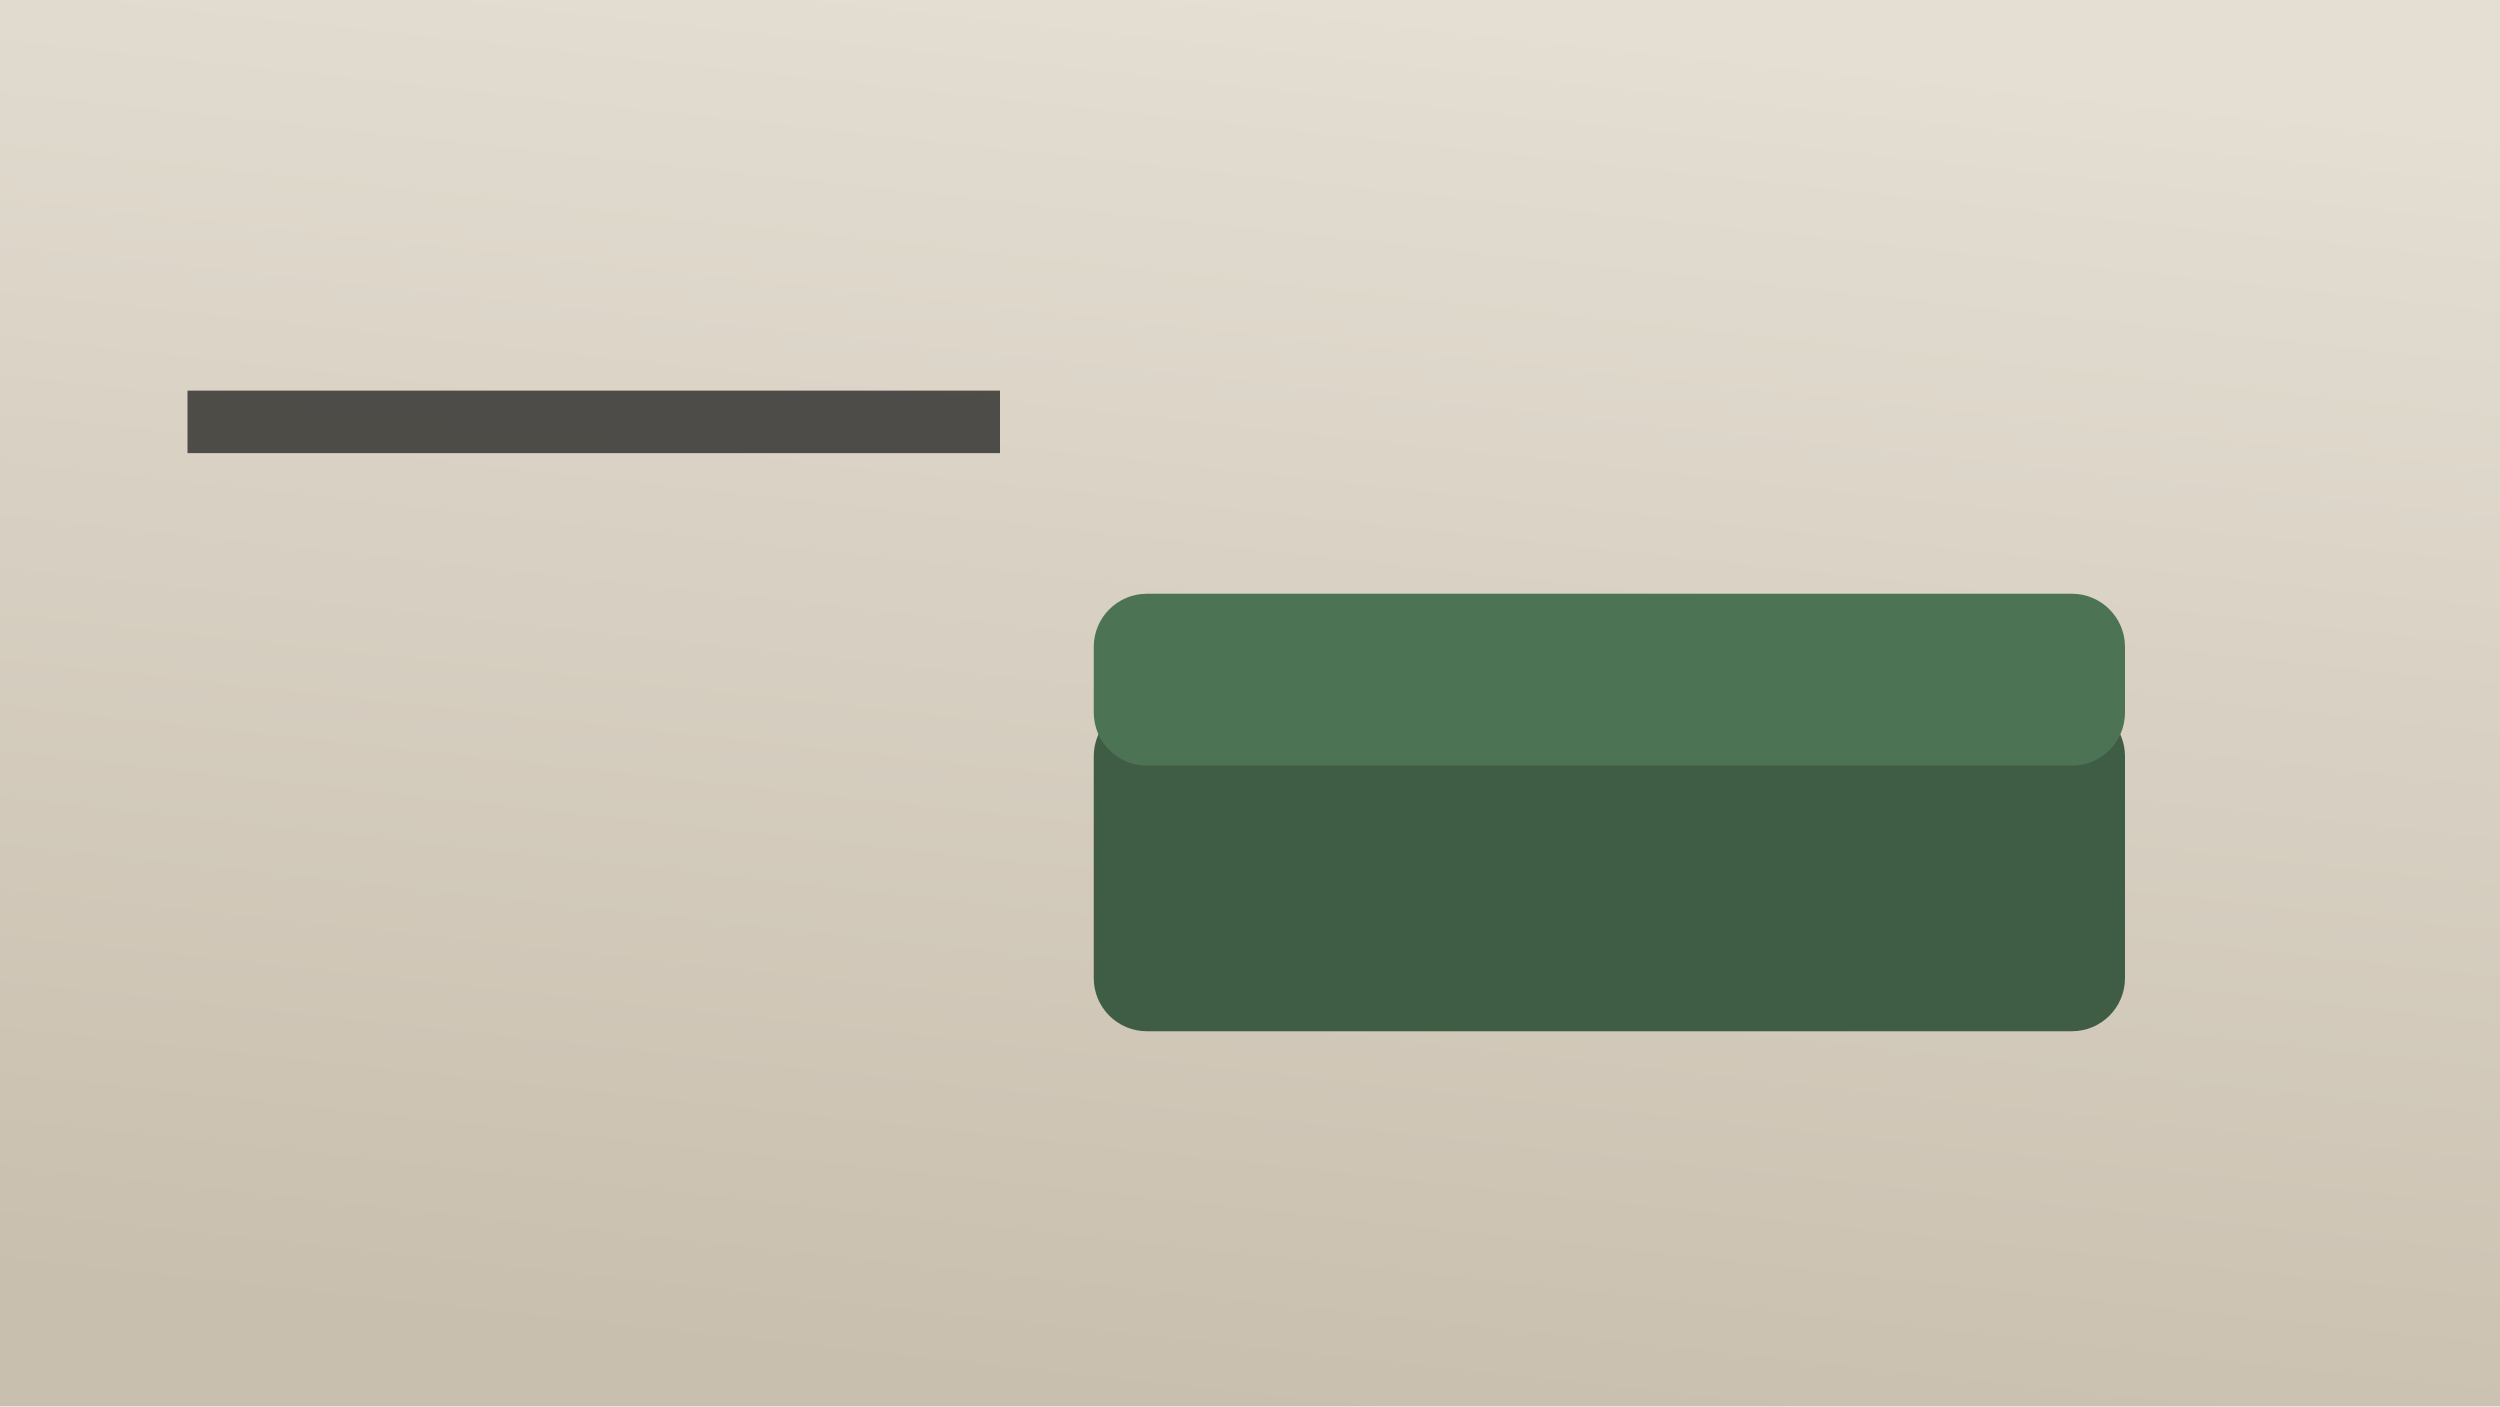
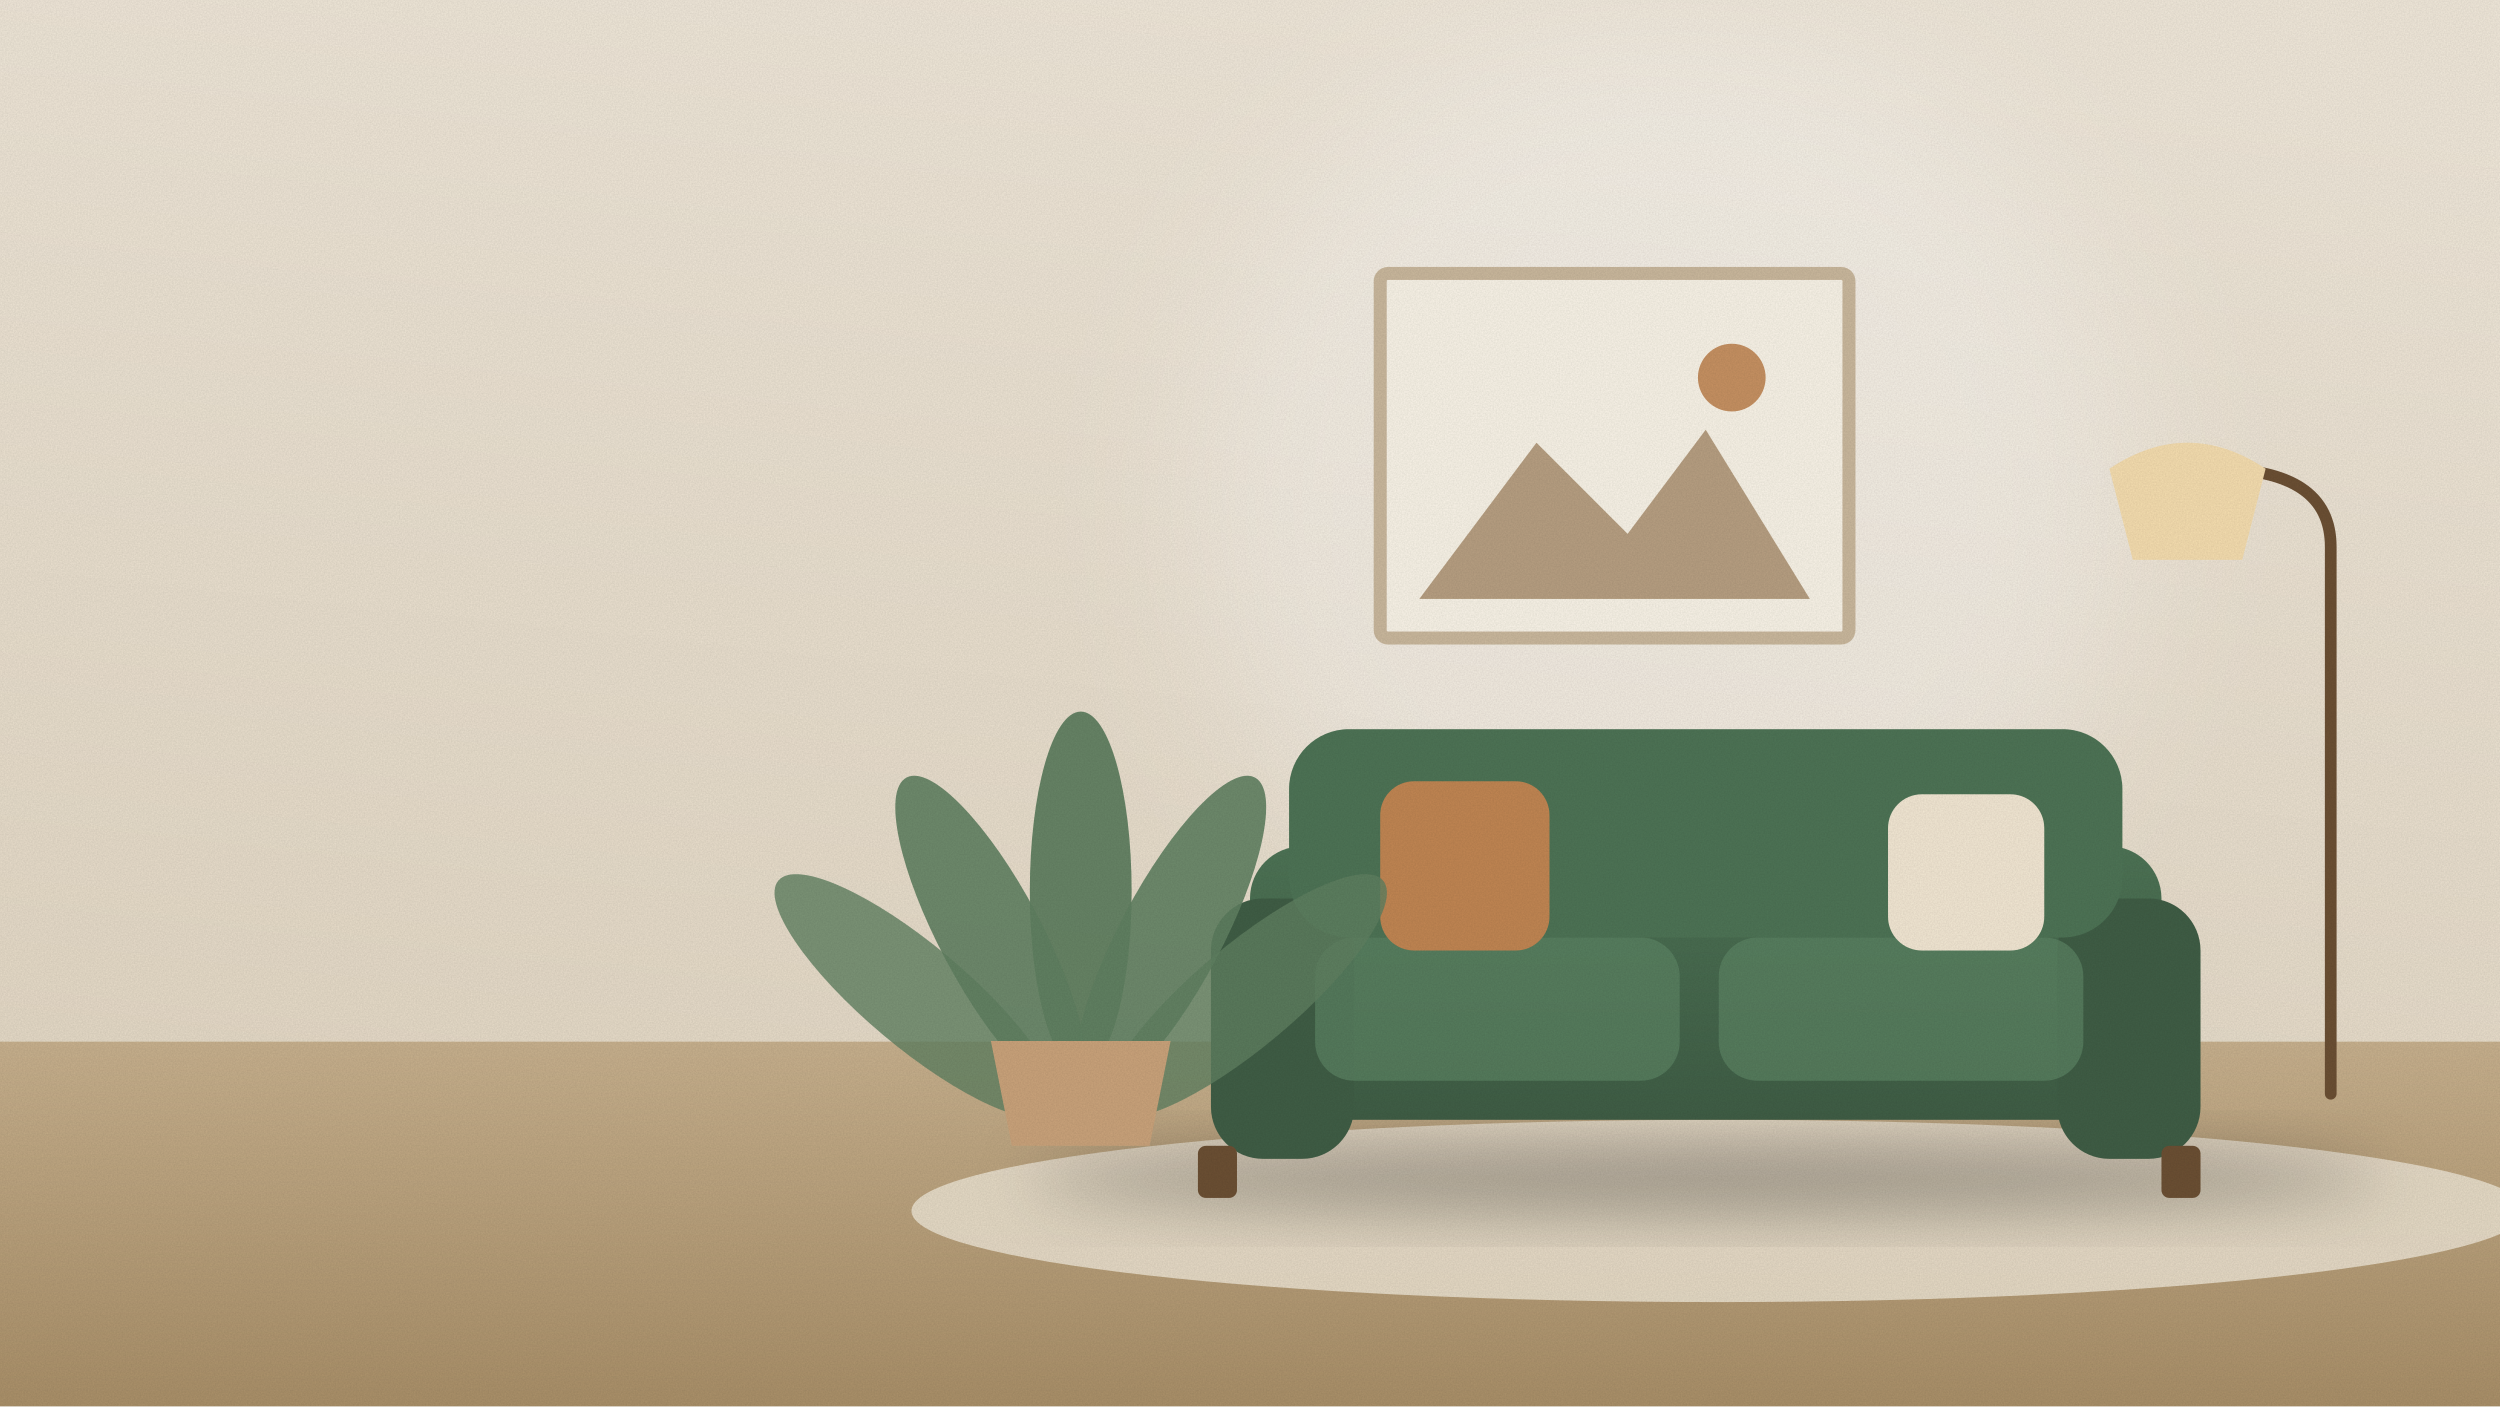
- <svg xmlns="http://www.w3.org/2000/svg" viewBox="0 0 1600 900" preserveAspectRatio="xMidYMid slice" role="img" aria-hidden="true">
+ <svg xmlns="http://www.w3.org/2000/svg" viewBox="0 0 1920 1080" preserveAspectRatio="xMidYMid slice" role="img" aria-hidden="true">
  <defs>
-     <linearGradient id="g" gradientTransform="rotate(100 .5 .5)">
-       <stop offset="0" stop-color="#e4ded3" />
-       <stop offset="1" stop-color="#c9bfae" />
+     <filter id="n" x="0" y="0" width="100%" height="100%">
+       <feTurbulence type="fractalNoise" baseFrequency=".85" numOctaves="2" stitchTiles="stitch" />
+       <feColorMatrix values="0 0 0 0 0 0 0 0 0 0 0 0 0 0 0 0 0 0 .09 0" />
+     </filter>
+     <linearGradient id="wall" gradientTransform="rotate(100 .5 .5)">
+       <stop offset="0" stop-color="#efe7d9" />
+       <stop offset="1" stop-color="#e2d6c2" />
    </linearGradient>
+     <linearGradient id="floor" gradientTransform="rotate(90 .5 .5)">
+       <stop offset="0" stop-color="#c7b08d" />
+       <stop offset="1" stop-color="#a98f68" />
+     </linearGradient>
+     <linearGradient id="sofa" gradientTransform="rotate(90 .5 .5)">
+       <stop offset="0" stop-color="#4d7355" />
+       <stop offset="1" stop-color="#3f5d45" />
+     </linearGradient>
+     <filter id="b1" x="-50%" y="-50%" width="200%" height="200%">
+       <feGaussianBlur stdDeviation="24" />
+     </filter>
+     <filter id="b2" x="-50%" y="-50%" width="200%" height="200%">
+       <feGaussianBlur stdDeviation="60" />
+     </filter>
  </defs>
-   <rect width="1600" height="900" fill="url(#g)" />
-   <rect x="700" y="450" width="660" height="210" rx="34" fill="#3f5d45" />
-   <rect x="700" y="380" width="660" height="110" rx="34" fill="#4d7355" />
-   <rect x="120" y="250" width="520" height="40" fill="#2b2a28" opacity=".8" />
+   <rect width="1920" height="1080" fill="url(#wall)" />
+   <rect y="800" width="1920" height="280" fill="url(#floor)" />
+   <circle cx="1280" cy="380" r="360" fill="#fff" opacity=".35" filter="url(#b2)" />
+   <rect x="1060" y="210" width="360" height="280" rx="6" fill="#f8f2e6" stroke="#c9b79c" stroke-width="10" />
+   <path d="M1090 460 L1180 340 L1250 410 L1310 330 L1390 460 Z" fill="#9a7b56" opacity=".7" />
+   <circle cx="1330" cy="290" r="26" fill="#c08552" opacity=".9" />
+   <ellipse cx="1320" cy="930" rx="620" ry="70" fill="#e9dfcc" opacity=".9" />
+   <ellipse cx="1310" cy="905" rx="520" ry="26" fill="#000" opacity="0.3" filter="url(#b1)" />
+   <rect x="960" y="650" width="700" height="210" rx="40" fill="url(#sofa)" />
+   <rect x="930" y="690" width="110" height="200" rx="40" fill="#3f5d45" />
+   <rect x="1580" y="690" width="110" height="200" rx="40" fill="#3f5d45" />
+   <rect x="990" y="560" width="640" height="160" rx="46" fill="#4d7355" />
+   <rect x="1010" y="720" width="280" height="110" rx="30" fill="#5c8564" opacity=".7" />
+   <rect x="1320" y="720" width="280" height="110" rx="30" fill="#5c8564" opacity=".7" />
+   <rect x="1060" y="600" width="130" height="130" rx="26" fill="#c08552" />
+   <rect x="1450" y="610" width="120" height="120" rx="26" fill="#f1e6d2" />
+   <rect x="920" y="880" width="30" height="40" rx="6" fill="#6b4f33" />
+   <rect x="1660" y="880" width="30" height="40" rx="6" fill="#6b4f33" />
+   <path d="M1790 840 V420 q0 -60 -90 -60" fill="none" stroke="#6b4f33" stroke-width="9" stroke-linecap="round" />
+   <path d="M1620 360 q60 -40 120 0 l-18 70 h-84 z" fill="#f4dcae" />
+   <ellipse cx="830.0" cy="684.5" rx="39.1" ry="138.0" fill="#5f7f60" opacity="0.95" transform="rotate(0 830.0 684.5)" />
+   <ellipse cx="761.0" cy="719.0" rx="39.1" ry="138.0" fill="#5f7f60" opacity="0.9" transform="rotate(-28 761.0 719.0)" />
+   <ellipse cx="899.0" cy="719.0" rx="39.1" ry="138.0" fill="#5f7f60" opacity="0.9" transform="rotate(28 899.0 719.0)" />
+   <ellipse cx="703.5" cy="765.0" rx="39.1" ry="138.0" fill="#5f7f60" opacity="0.8" transform="rotate(-50 703.5 765.0)" />
+   <ellipse cx="956.5" cy="765.0" rx="39.1" ry="138.0" fill="#5f7f60" opacity="0.8" transform="rotate(50 956.5 765.0)" />
+   <path d="M761.0 799.5 h138.0 l-16.1 80.5 h-105.8 z" fill="#c9a27a" />
+   <rect width="1920" height="1080" filter="url(#n)" />
</svg>
